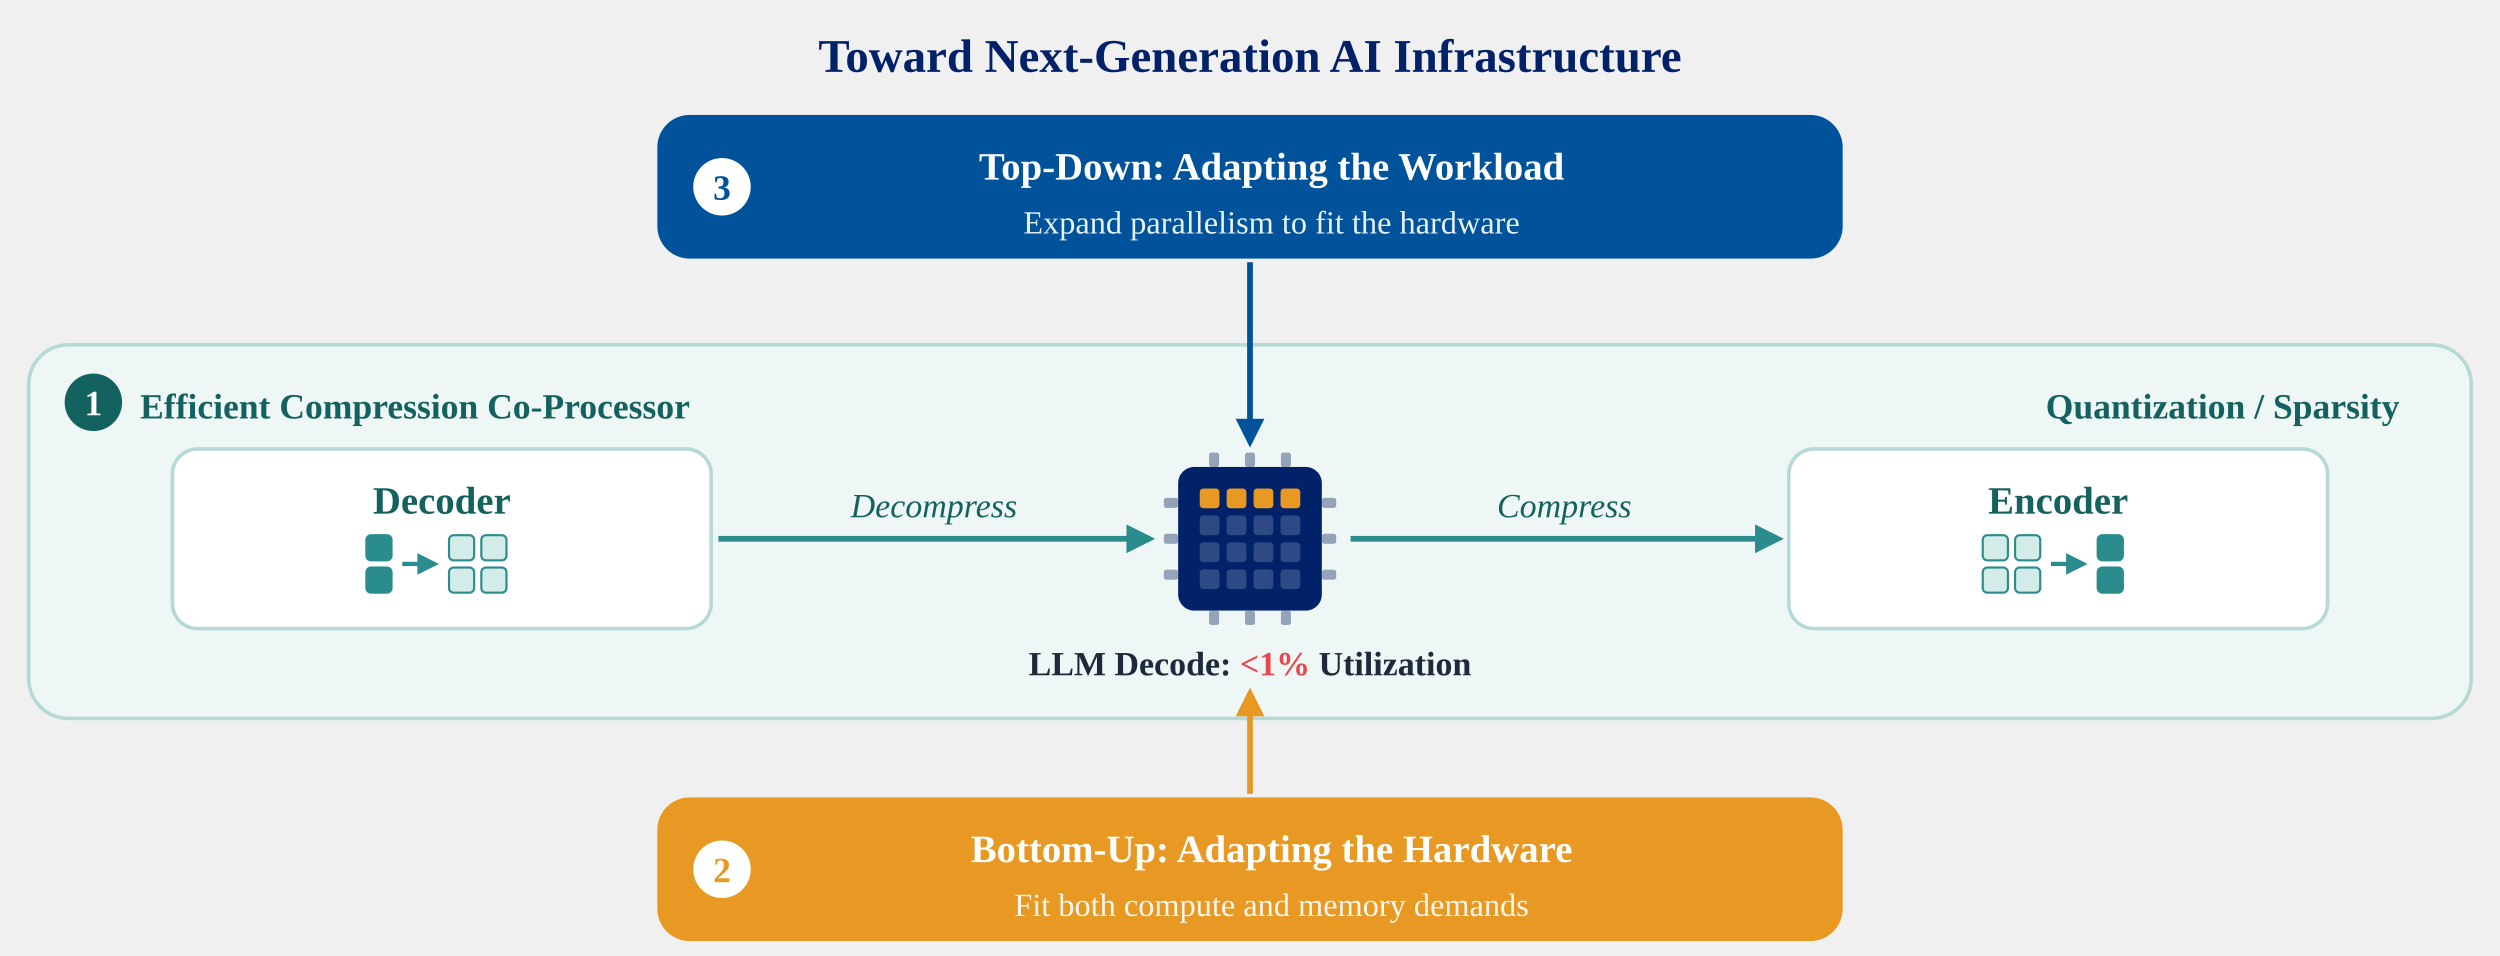
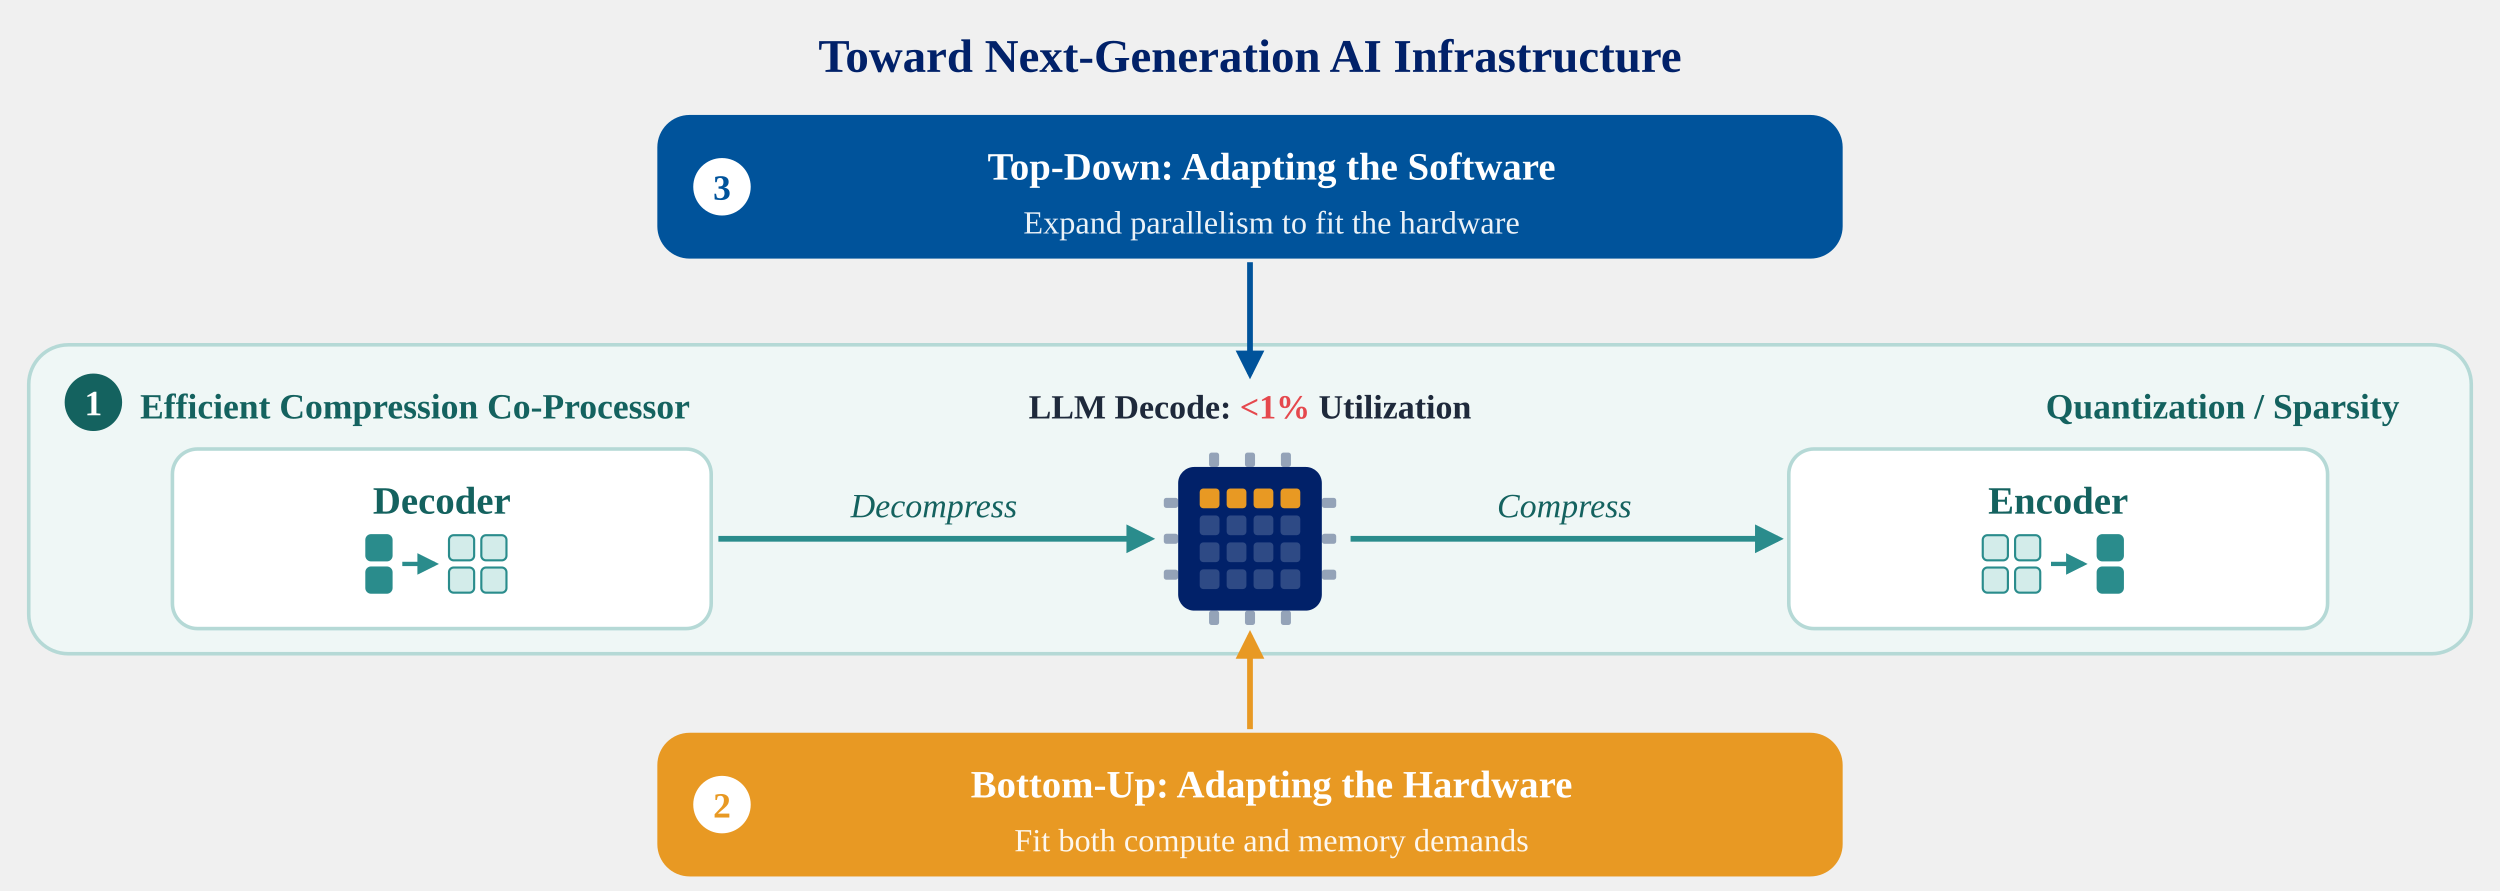
- <svg xmlns="http://www.w3.org/2000/svg" viewBox="52 0 696 266" style="width:100%;height:auto;display:block;font-family:inherit" role="img" aria-label="Research overview: Toward Next-Generation AI Infrastructure">
+ <svg xmlns="http://www.w3.org/2000/svg" viewBox="52 0 696 248" style="width:100%;height:auto;display:block;font-family:inherit" role="img" aria-label="Research overview: Toward Next-Generation AI Infrastructure">
  <defs>
    <marker id="m1" viewBox="0 0 10 10" refX="8" refY="5" markerWidth="5" markerHeight="5" orient="auto">
      <path d="M0,0 L10,5 L0,10 z" fill="#2A8C8C" />
    </marker>
    <marker id="m2" viewBox="0 0 10 10" refX="8" refY="5" markerWidth="5" markerHeight="5" orient="auto">
      <path d="M0,0 L10,5 L0,10 z" fill="#00539B" />
    </marker>
    <marker id="m3" viewBox="0 0 10 10" refX="8" refY="5" markerWidth="5" markerHeight="5" orient="auto">
      <path d="M0,0 L10,5 L0,10 z" fill="#E89923" />
    </marker>
  </defs>
  <text x="400.0" y="20" text-anchor="middle" font-size="13.05" font-weight="700" fill="#012169">Toward Next-Generation AI Infrastructure</text>
  <g transform="translate(0,28)">
-     <rect x="60" y="68" width="680" height="104" rx="11" fill="#EFF7F6" stroke="#B5D9D6" />
+     <rect x="60" y="68" width="680" height="86" rx="11" fill="#EFF7F6" stroke="#B5D9D6" />
    <circle cx="78" cy="84" r="8" fill="#14625F" />
    <text x="78" y="87.6" text-anchor="middle" font-size="9.90" font-weight="700" fill="#fff">1</text>
    <text x="91" y="88.5" font-size="9.90" font-weight="700" fill="#14625F">Efficient Compression Co-Processor</text>
    <text x="720" y="88.5" text-anchor="end" font-size="9.90" font-weight="700" fill="#14625F">Quantization / Sparsity</text>
    <rect x="100" y="97.0" width="150" height="50" rx="7" fill="#FFFFFF" stroke="#B5D9D6" />
    <text x="175.0" y="115.0" text-anchor="middle" font-size="10.80" font-weight="700" fill="#14625F">Decoder</text>
    <rect x="154.0" y="121.0" width="7" height="7" rx="1.3" fill="#2A8C8C" stroke="#2A8C8C" stroke-width="0.6" />
    <rect x="154.0" y="130.0" width="7" height="7" rx="1.3" fill="#2A8C8C" stroke="#2A8C8C" stroke-width="0.6" />
    <path d="M164.0,129.0 L173.0,129.0" stroke="#2A8C8C" stroke-width="1.2" marker-end="url(#m1)" />
    <rect x="177.0" y="121.0" width="7" height="7" rx="1.3" fill="#D3ECEA" stroke="#2A8C8C" stroke-width="0.6" />
    <rect x="186.0" y="121.0" width="7" height="7" rx="1.3" fill="#D3ECEA" stroke="#2A8C8C" stroke-width="0.6" />
    <rect x="177.0" y="130.0" width="7" height="7" rx="1.3" fill="#D3ECEA" stroke="#2A8C8C" stroke-width="0.6" />
    <rect x="186.0" y="130.0" width="7" height="7" rx="1.3" fill="#D3ECEA" stroke="#2A8C8C" stroke-width="0.6" />
    <rect x="550" y="97.0" width="150" height="50" rx="7" fill="#FFFFFF" stroke="#B5D9D6" />
    <text x="625.0" y="115.0" text-anchor="middle" font-size="10.80" font-weight="700" fill="#14625F">Encoder</text>
    <rect x="604.0" y="121.0" width="7" height="7" rx="1.3" fill="#D3ECEA" stroke="#2A8C8C" stroke-width="0.6" />
    <rect x="613.0" y="121.0" width="7" height="7" rx="1.3" fill="#D3ECEA" stroke="#2A8C8C" stroke-width="0.6" />
    <rect x="604.0" y="130.0" width="7" height="7" rx="1.3" fill="#D3ECEA" stroke="#2A8C8C" stroke-width="0.6" />
    <rect x="613.0" y="130.0" width="7" height="7" rx="1.3" fill="#D3ECEA" stroke="#2A8C8C" stroke-width="0.6" />
    <path d="M623.0,129.0 L632.0,129.0" stroke="#2A8C8C" stroke-width="1.2" marker-end="url(#m1)" />
    <rect x="636.0" y="121.0" width="7" height="7" rx="1.3" fill="#2A8C8C" stroke="#2A8C8C" stroke-width="0.6" />
    <rect x="636.0" y="130.0" width="7" height="7" rx="1.3" fill="#2A8C8C" stroke="#2A8C8C" stroke-width="0.6" />
    <line x1="252" y1="122" x2="372.0" y2="122" stroke="#2A8C8C" stroke-width="1.6" marker-end="url(#m1)" />
    <text x="312.0" y="116" text-anchor="middle" font-size="9.45" font-style="italic" fill="#14625F">Decompress</text>
    <line x1="428.0" y1="122" x2="547" y2="122" stroke="#2A8C8C" stroke-width="1.6" marker-end="url(#m1)" />
    <text x="487.5" y="116" text-anchor="middle" font-size="9.45" font-style="italic" fill="#14625F">Compress</text>
    <g fill="#94A3B8">
      <rect x="388.6" y="98.0" width="2.8" height="4" rx="0.7" />
      <rect x="388.6" y="142.0" width="2.8" height="4" rx="0.7" />
      <rect x="376.0" y="110.6" width="4" height="2.8" rx="0.7" />
      <rect x="420.0" y="110.6" width="4" height="2.8" rx="0.7" />
      <rect x="398.6" y="98.0" width="2.8" height="4" rx="0.7" />
      <rect x="398.6" y="142.0" width="2.8" height="4" rx="0.7" />
      <rect x="376.0" y="120.6" width="4" height="2.8" rx="0.7" />
      <rect x="420.0" y="120.6" width="4" height="2.8" rx="0.7" />
      <rect x="408.6" y="98.0" width="2.8" height="4" rx="0.7" />
      <rect x="408.6" y="142.0" width="2.8" height="4" rx="0.7" />
      <rect x="376.0" y="130.6" width="4" height="2.8" rx="0.7" />
      <rect x="420.0" y="130.6" width="4" height="2.8" rx="0.7" />
    </g>
    <rect x="380.0" y="102.0" width="40" height="40" rx="4.5" fill="#012169" />
    <rect x="386.00" y="108.00" width="5.50" height="5.50" rx="1" fill="#E89923" />
    <rect x="393.50" y="108.00" width="5.50" height="5.50" rx="1" fill="#E89923" />
    <rect x="401.00" y="108.00" width="5.50" height="5.50" rx="1" fill="#E89923" />
    <rect x="408.50" y="108.00" width="5.50" height="5.50" rx="1" fill="#E89923" />
    <rect x="386.00" y="115.50" width="5.50" height="5.50" rx="1" fill="#2E4A85" />
    <rect x="393.50" y="115.50" width="5.50" height="5.50" rx="1" fill="#2E4A85" />
    <rect x="401.00" y="115.50" width="5.50" height="5.50" rx="1" fill="#2E4A85" />
    <rect x="408.50" y="115.50" width="5.50" height="5.50" rx="1" fill="#2E4A85" />
    <rect x="386.00" y="123.00" width="5.50" height="5.50" rx="1" fill="#2E4A85" />
    <rect x="393.50" y="123.00" width="5.50" height="5.50" rx="1" fill="#2E4A85" />
    <rect x="401.00" y="123.00" width="5.50" height="5.50" rx="1" fill="#2E4A85" />
    <rect x="408.50" y="123.00" width="5.50" height="5.50" rx="1" fill="#2E4A85" />
    <rect x="386.00" y="130.50" width="5.50" height="5.50" rx="1" fill="#2E4A85" />
    <rect x="393.50" y="130.50" width="5.50" height="5.50" rx="1" fill="#2E4A85" />
    <rect x="401.00" y="130.50" width="5.50" height="5.50" rx="1" fill="#2E4A85" />
    <rect x="408.50" y="130.50" width="5.50" height="5.50" rx="1" fill="#2E4A85" />
-     <text x="400.0" y="160.0" text-anchor="middle" font-size="9.45" font-weight="600" fill="#1E293B">LLM Decode: <tspan font-weight="700" fill="#E5484D">&lt;1%</tspan> Utilization</text>
+     <text x="400.0" y="88.5" text-anchor="middle" font-size="9.45" font-weight="600" fill="#1E293B">LLM Decode: <tspan font-weight="700" fill="#E5484D">&lt;1%</tspan> Utilization</text>
    <rect x="235.0" y="4" width="330" height="40" rx="9" fill="#00539B" />
    <circle cx="253.0" cy="24" r="8" fill="#fff" />
    <text x="253.0" y="27.6" text-anchor="middle" font-size="9.90" font-weight="700" fill="#00539B">3</text>
-     <text x="406.0" y="22" text-anchor="middle" font-size="10.80" font-weight="700" fill="#FFFFFF">Top-Down: Adapting the Workload</text>
+     <text x="406.0" y="22" text-anchor="middle" font-size="10.80" font-weight="700" fill="#FFFFFF">Top-Down: Adapting the Software</text>
    <text x="406.0" y="37" text-anchor="middle" font-size="9.00" fill="#FFFFFF" fill-opacity="0.92">Expand parallelism to fit the hardware</text>
-     <line x1="400.0" y1="45" x2="400.0" y2="95.0" stroke="#00539B" stroke-width="1.6" marker-end="url(#m2)" />
-     <line x1="400.0" y1="193" x2="400.0" y2="165.0" stroke="#E89923" stroke-width="1.6" marker-end="url(#m3)" />
-     <rect x="235.0" y="194" width="330" height="40" rx="9" fill="#E89923" />
-     <circle cx="253.0" cy="214" r="8" fill="#fff" />
-     <text x="253.0" y="217.6" text-anchor="middle" font-size="9.90" font-weight="700" fill="#E89923">2</text>
-     <text x="406.0" y="212" text-anchor="middle" font-size="10.80" font-weight="700" fill="#FFFFFF">Bottom-Up: Adapting the Hardware</text>
-     <text x="406.0" y="227" text-anchor="middle" font-size="9.00" fill="#FFFFFF" fill-opacity="0.92">Fit both compute and memory demands</text>
+     <line x1="400.0" y1="45" x2="400.0" y2="76.0" stroke="#00539B" stroke-width="1.6" marker-end="url(#m2)" />
+     <line x1="400.0" y1="175" x2="400.0" y2="149.0" stroke="#E89923" stroke-width="1.6" marker-end="url(#m3)" />
+     <rect x="235.0" y="176" width="330" height="40" rx="9" fill="#E89923" />
+     <circle cx="253.0" cy="196" r="8" fill="#fff" />
+     <text x="253.0" y="199.6" text-anchor="middle" font-size="9.90" font-weight="700" fill="#E89923">2</text>
+     <text x="406.0" y="194" text-anchor="middle" font-size="10.80" font-weight="700" fill="#FFFFFF">Bottom-Up: Adapting the Hardware</text>
+     <text x="406.0" y="209" text-anchor="middle" font-size="9.00" fill="#FFFFFF" fill-opacity="0.92">Fit both compute and memory demands</text>
  </g>
</svg>
